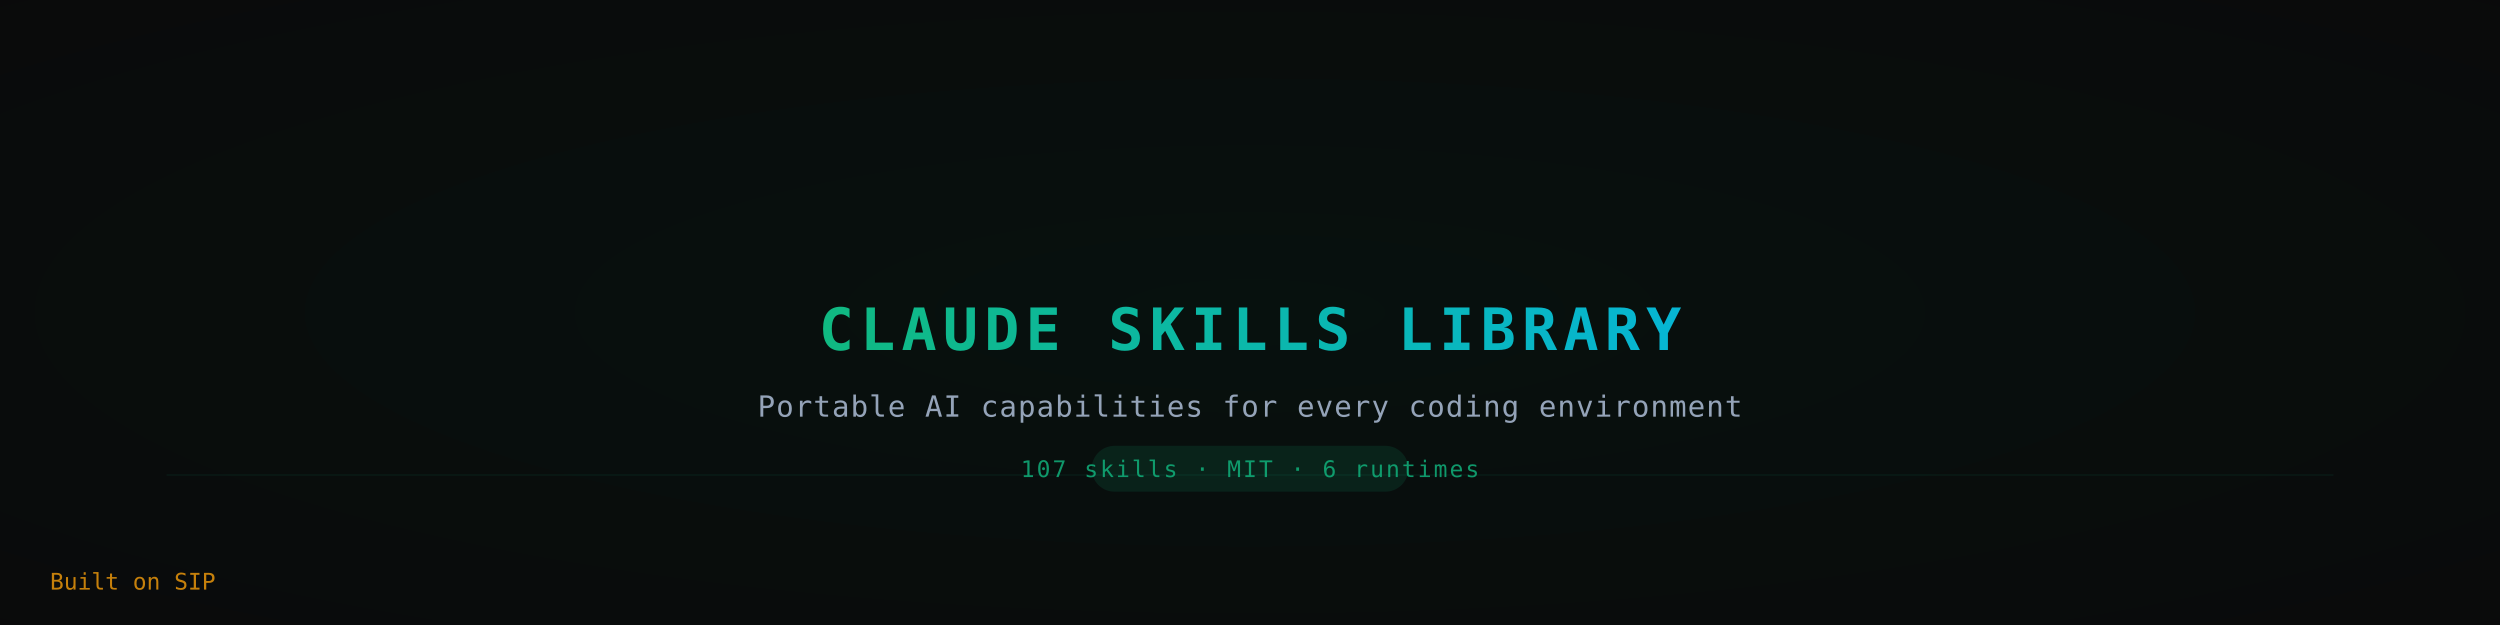
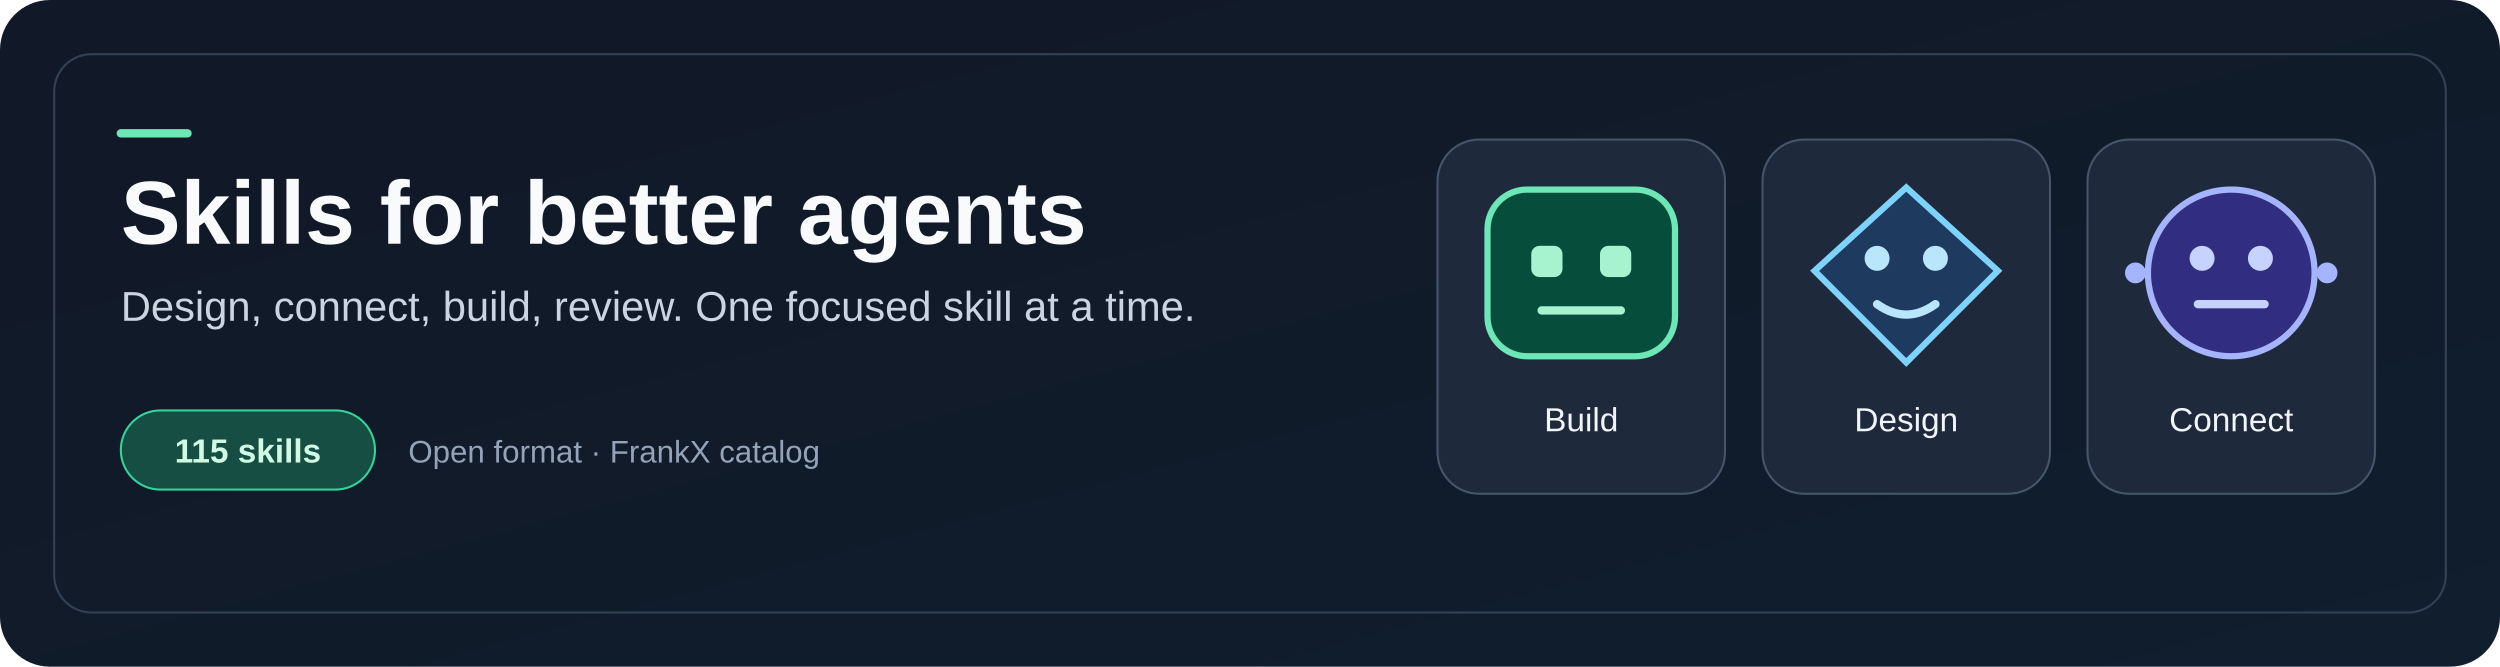
- <svg xmlns="http://www.w3.org/2000/svg" viewBox="0 0 1200 300" width="1200" height="300">
+ <svg xmlns="http://www.w3.org/2000/svg" width="1200" height="320" viewBox="0 0 1200 320" role="img" aria-labelledby="title description">
  <defs>
-     <radialGradient id="bg" cx="50%" cy="50%" r="75%">
-       <stop offset="0%" stop-color="#07110e" />
-       <stop offset="100%" stop-color="#0a0a0b" />
-     </radialGradient>
-     <linearGradient id="titleGrad" x1="0%" y1="0%" x2="100%" y2="0%">
-       <stop offset="0%" stop-color="#10b981" />
-       <stop offset="100%" stop-color="#06b6d4" />
+     <linearGradient id="background" x2="1" y2="1">
+       <stop stop-color="#111827" />
+       <stop offset="1" stop-color="#101e2d" />
+     </linearGradient>
+     <linearGradient id="accent" x2="1">
+       <stop stop-color="#6ee7b7" />
+       <stop offset="1" stop-color="#67e8f9" />
    </linearGradient>
  </defs>
-   <rect width="1200" height="300" fill="url(#bg)" />
-   <rect x="55" y="60" width="80" height="52" rx="6" fill="none" stroke="#10b981" stroke-width="1" opacity="0">
-     <animate attributeName="opacity" values="0;0.55;0.55;0" dur="5s" begin="0s" repeatCount="indefinite" />
-     <animate attributeName="y" values="60;48;48;60" dur="5s" begin="0s" repeatCount="indefinite" />
-   </rect>
-   <rect x="63" y="69" width="30" height="4" rx="2" fill="#10b981" opacity="0">
-     <animate attributeName="opacity" values="0;0.5;0.5;0" dur="5s" begin="0s" repeatCount="indefinite" />
-     <animate attributeName="y" values="69;57;57;69" dur="5s" begin="0s" repeatCount="indefinite" />
-   </rect>
-   <rect x="63" y="78" width="55" height="3" rx="1.5" fill="#06b6d4" opacity="0">
-     <animate attributeName="opacity" values="0;0.35;0.35;0" dur="5s" begin="0s" repeatCount="indefinite" />
-     <animate attributeName="y" values="78;66;66;78" dur="5s" begin="0s" repeatCount="indefinite" />
-   </rect>
-   <rect x="63" y="85" width="40" height="3" rx="1.5" fill="#94a3b8" opacity="0">
-     <animate attributeName="opacity" values="0;0.25;0.25;0" dur="5s" begin="0s" repeatCount="indefinite" />
-     <animate attributeName="y" values="85;73;73;85" dur="5s" begin="0s" repeatCount="indefinite" />
-   </rect>
-   <rect x="150" y="75" width="80" height="52" rx="6" fill="none" stroke="#06b6d4" stroke-width="1" opacity="0">
-     <animate attributeName="opacity" values="0;0.5;0.5;0" dur="5s" begin="0.6s" repeatCount="indefinite" />
-     <animate attributeName="y" values="75;63;63;75" dur="5s" begin="0.6s" repeatCount="indefinite" />
-   </rect>
-   <rect x="158" y="84" width="28" height="4" rx="2" fill="#06b6d4" opacity="0">
-     <animate attributeName="opacity" values="0;0.5;0.5;0" dur="5s" begin="0.6s" repeatCount="indefinite" />
-     <animate attributeName="y" values="84;72;72;84" dur="5s" begin="0.6s" repeatCount="indefinite" />
-   </rect>
-   <rect x="158" y="93" width="55" height="3" rx="1.5" fill="#10b981" opacity="0">
-     <animate attributeName="opacity" values="0;0.3;0.3;0" dur="5s" begin="0.6s" repeatCount="indefinite" />
-     <animate attributeName="y" values="93;81;81;93" dur="5s" begin="0.6s" repeatCount="indefinite" />
-   </rect>
-   <rect x="245" y="55" width="80" height="52" rx="6" fill="none" stroke="#10b981" stroke-width="1" opacity="0">
-     <animate attributeName="opacity" values="0;0.6;0.6;0" dur="5s" begin="1.2s" repeatCount="indefinite" />
-     <animate attributeName="y" values="55;43;43;55" dur="5s" begin="1.2s" repeatCount="indefinite" />
-   </rect>
-   <rect x="253" y="64" width="35" height="4" rx="2" fill="#10b981" opacity="0">
-     <animate attributeName="opacity" values="0;0.55;0.55;0" dur="5s" begin="1.2s" repeatCount="indefinite" />
-     <animate attributeName="y" values="64;52;52;64" dur="5s" begin="1.2s" repeatCount="indefinite" />
-   </rect>
-   <rect x="875" y="65" width="80" height="52" rx="6" fill="none" stroke="#06b6d4" stroke-width="1" opacity="0">
-     <animate attributeName="opacity" values="0;0.5;0.5;0" dur="5s" begin="0.3s" repeatCount="indefinite" />
-     <animate attributeName="y" values="65;53;53;65" dur="5s" begin="0.3s" repeatCount="indefinite" />
-   </rect>
-   <rect x="883" y="74" width="32" height="4" rx="2" fill="#06b6d4" opacity="0">
-     <animate attributeName="opacity" values="0;0.5;0.5;0" dur="5s" begin="0.3s" repeatCount="indefinite" />
-     <animate attributeName="y" values="74;62;62;74" dur="5s" begin="0.3s" repeatCount="indefinite" />
-   </rect>
-   <rect x="883" y="83" width="55" height="3" rx="1.5" fill="#10b981" opacity="0">
-     <animate attributeName="opacity" values="0;0.3;0.3;0" dur="5s" begin="0.3s" repeatCount="indefinite" />
-     <animate attributeName="y" values="83;71;71;83" dur="5s" begin="0.3s" repeatCount="indefinite" />
-   </rect>
-   <rect x="970" y="50" width="80" height="52" rx="6" fill="none" stroke="#10b981" stroke-width="1" opacity="0">
-     <animate attributeName="opacity" values="0;0.6;0.6;0" dur="5s" begin="0.9s" repeatCount="indefinite" />
-     <animate attributeName="y" values="50;38;38;50" dur="5s" begin="0.9s" repeatCount="indefinite" />
-   </rect>
-   <rect x="978" y="59" width="40" height="4" rx="2" fill="#10b981" opacity="0">
-     <animate attributeName="opacity" values="0;0.55;0.55;0" dur="5s" begin="0.9s" repeatCount="indefinite" />
-     <animate attributeName="y" values="59;47;47;59" dur="5s" begin="0.9s" repeatCount="indefinite" />
-   </rect>
-   <rect x="978" y="68" width="50" height="3" rx="1.5" fill="#06b6d4" opacity="0">
-     <animate attributeName="opacity" values="0;0.3;0.3;0" dur="5s" begin="0.9s" repeatCount="indefinite" />
-     <animate attributeName="y" values="68;56;56;68" dur="5s" begin="0.9s" repeatCount="indefinite" />
-   </rect>
-   <rect x="1065" y="70" width="80" height="52" rx="6" fill="none" stroke="#06b6d4" stroke-width="1" opacity="0">
-     <animate attributeName="opacity" values="0;0.45;0.45;0" dur="5s" begin="1.5s" repeatCount="indefinite" />
-     <animate attributeName="y" values="70;58;58;70" dur="5s" begin="1.5s" repeatCount="indefinite" />
-   </rect>
-   <rect x="1073" y="79" width="28" height="4" rx="2" fill="#06b6d4" opacity="0">
-     <animate attributeName="opacity" values="0;0.45;0.45;0" dur="5s" begin="1.5s" repeatCount="indefinite" />
-     <animate attributeName="y" values="79;67;67;79" dur="5s" begin="1.5s" repeatCount="indefinite" />
-   </rect>
-   <rect x="360" y="45" width="45" height="14" rx="7" fill="#10b981" opacity="0">
-     <animate attributeName="opacity" values="0;0.2;0.2;0" dur="4s" begin="0.4s" repeatCount="indefinite" />
-     <animate attributeName="y" values="45;35;35;45" dur="4s" begin="0.4s" repeatCount="indefinite" />
-   </rect>
-   <rect x="450" y="60" width="55" height="14" rx="7" fill="#06b6d4" opacity="0">
-     <animate attributeName="opacity" values="0;0.18;0.18;0" dur="4.5s" begin="1.1s" repeatCount="indefinite" />
-     <animate attributeName="y" values="60;48;48;60" dur="4.5s" begin="1.1s" repeatCount="indefinite" />
-   </rect>
-   <rect x="700" y="50" width="50" height="14" rx="7" fill="#10b981" opacity="0">
-     <animate attributeName="opacity" values="0;0.2;0.2;0" dur="4s" begin="0.7s" repeatCount="indefinite" />
-     <animate attributeName="y" values="50;40;40;50" dur="4s" begin="0.7s" repeatCount="indefinite" />
-   </rect>
-   <rect x="790" y="42" width="40" height="14" rx="7" fill="#06b6d4" opacity="0">
-     <animate attributeName="opacity" values="0;0.18;0.18;0" dur="3.8s" begin="1.8s" repeatCount="indefinite" />
-     <animate attributeName="y" values="42;32;32;42" dur="3.8s" begin="1.8s" repeatCount="indefinite" />
-   </rect>
-   <line x1="80" y1="228" x2="1120" y2="228" stroke="#10b981" stroke-width="0.5" opacity="0.12" />
-   <text x="600" y="168" font-family="ui-monospace,SFMono-Regular,Menlo,Monaco,Consolas,monospace" font-size="28" font-weight="700" text-anchor="middle" letter-spacing="3" fill="url(#titleGrad)">CLAUDE SKILLS LIBRARY</text>
-   <text x="600" y="200" font-family="ui-monospace,SFMono-Regular,Menlo,Monaco,Consolas,monospace" font-size="14" text-anchor="middle" fill="#94a3b8" letter-spacing="0.5">Portable AI capabilities for every coding environment</text>
-   <rect x="524" y="214" width="152" height="22" rx="11" fill="#10b981" opacity="0.12" />
-   <text x="600" y="229" font-family="ui-monospace,SFMono-Regular,Menlo,Monaco,Consolas,monospace" font-size="11" text-anchor="middle" fill="#10b981" opacity="0.8" letter-spacing="1">107 skills · MIT · 6 runtimes</text>
-   <text x="24" y="283" font-family="ui-monospace,SFMono-Regular,Menlo,Monaco,Consolas,monospace" font-size="11" fill="#f59e0b" opacity="0.8">Built on SIP</text>
+   <rect width="1200" height="320" rx="24" fill="url(#background)" />
+   <rect x="26" y="26" width="1148" height="268" rx="18" fill="none" stroke="#334155" />
+   <path d="M58 64h32" stroke="#6ee7b7" stroke-width="4" stroke-linecap="round" />
+   <text x="58" y="117" fill="#f8fafc" font-family="Arial,Helvetica,sans-serif" font-size="43" font-weight="700">Skills for better agents</text>
+   <text x="58" y="154" fill="#cbd5e1" font-family="Arial,Helvetica,sans-serif" font-size="20">Design, connect, build, review. One focused skill at a time.</text>
+   <rect x="58" y="197" width="122" height="38" rx="19" fill="#164e43" stroke="#34d399" />
+   <text x="119" y="222" text-anchor="middle" fill="#d1fae5" font-family="Arial,Helvetica,sans-serif" font-size="16" font-weight="700">115 skills</text>
+   <text x="196" y="222" fill="#94a3b8" font-family="Arial,Helvetica,sans-serif" font-size="15">Open format · FrankX catalog</text>
+   <g transform="translate(690 67)">
+     <rect width="138" height="170" rx="20" fill="#1e293b" stroke="#475569" />
+     <rect x="24" y="24" width="90" height="80" rx="19" fill="#064e3b" stroke="#6ee7b7" stroke-width="3" />
+     <rect x="45" y="51" width="15" height="15" rx="4" fill="#a7f3d0" />
+     <rect x="78" y="51" width="15" height="15" rx="4" fill="#a7f3d0" />
+     <path d="M50 82h38" stroke="#a7f3d0" stroke-width="4" stroke-linecap="round" />
+     <text x="69" y="140" text-anchor="middle" fill="#f1f5f9" font-family="Arial,Helvetica,sans-serif" font-size="16">Build</text>
+   </g>
+   <g transform="translate(846 67)">
+     <rect width="138" height="170" rx="20" fill="#1e293b" stroke="#475569" />
+     <path d="M69 23 113 63 69 107 25 63Z" fill="#1e3a5f" stroke="#7dd3fc" stroke-width="3" />
+     <circle cx="55" cy="57" r="6" fill="#bae6fd" />
+     <circle cx="83" cy="57" r="6" fill="#bae6fd" />
+     <path d="M55 79q14 10 28 0" fill="none" stroke="#bae6fd" stroke-width="4" stroke-linecap="round" />
+     <text x="69" y="140" text-anchor="middle" fill="#f1f5f9" font-family="Arial,Helvetica,sans-serif" font-size="16">Design</text>
+   </g>
+   <g transform="translate(1002 67)">
+     <rect width="138" height="170" rx="20" fill="#1e293b" stroke="#475569" />
+     <circle cx="69" cy="64" r="40" fill="#312e81" stroke="#a5b4fc" stroke-width="3" />
+     <circle cx="55" cy="57" r="6" fill="#c7d2fe" />
+     <circle cx="83" cy="57" r="6" fill="#c7d2fe" />
+     <path d="M53 79h32" stroke="#c7d2fe" stroke-width="4" stroke-linecap="round" />
+     <circle cx="23" cy="64" r="5" fill="#a5b4fc" />
+     <circle cx="115" cy="64" r="5" fill="#a5b4fc" />
+     <text x="69" y="140" text-anchor="middle" fill="#f1f5f9" font-family="Arial,Helvetica,sans-serif" font-size="16">Connect</text>
+   </g>
</svg>
